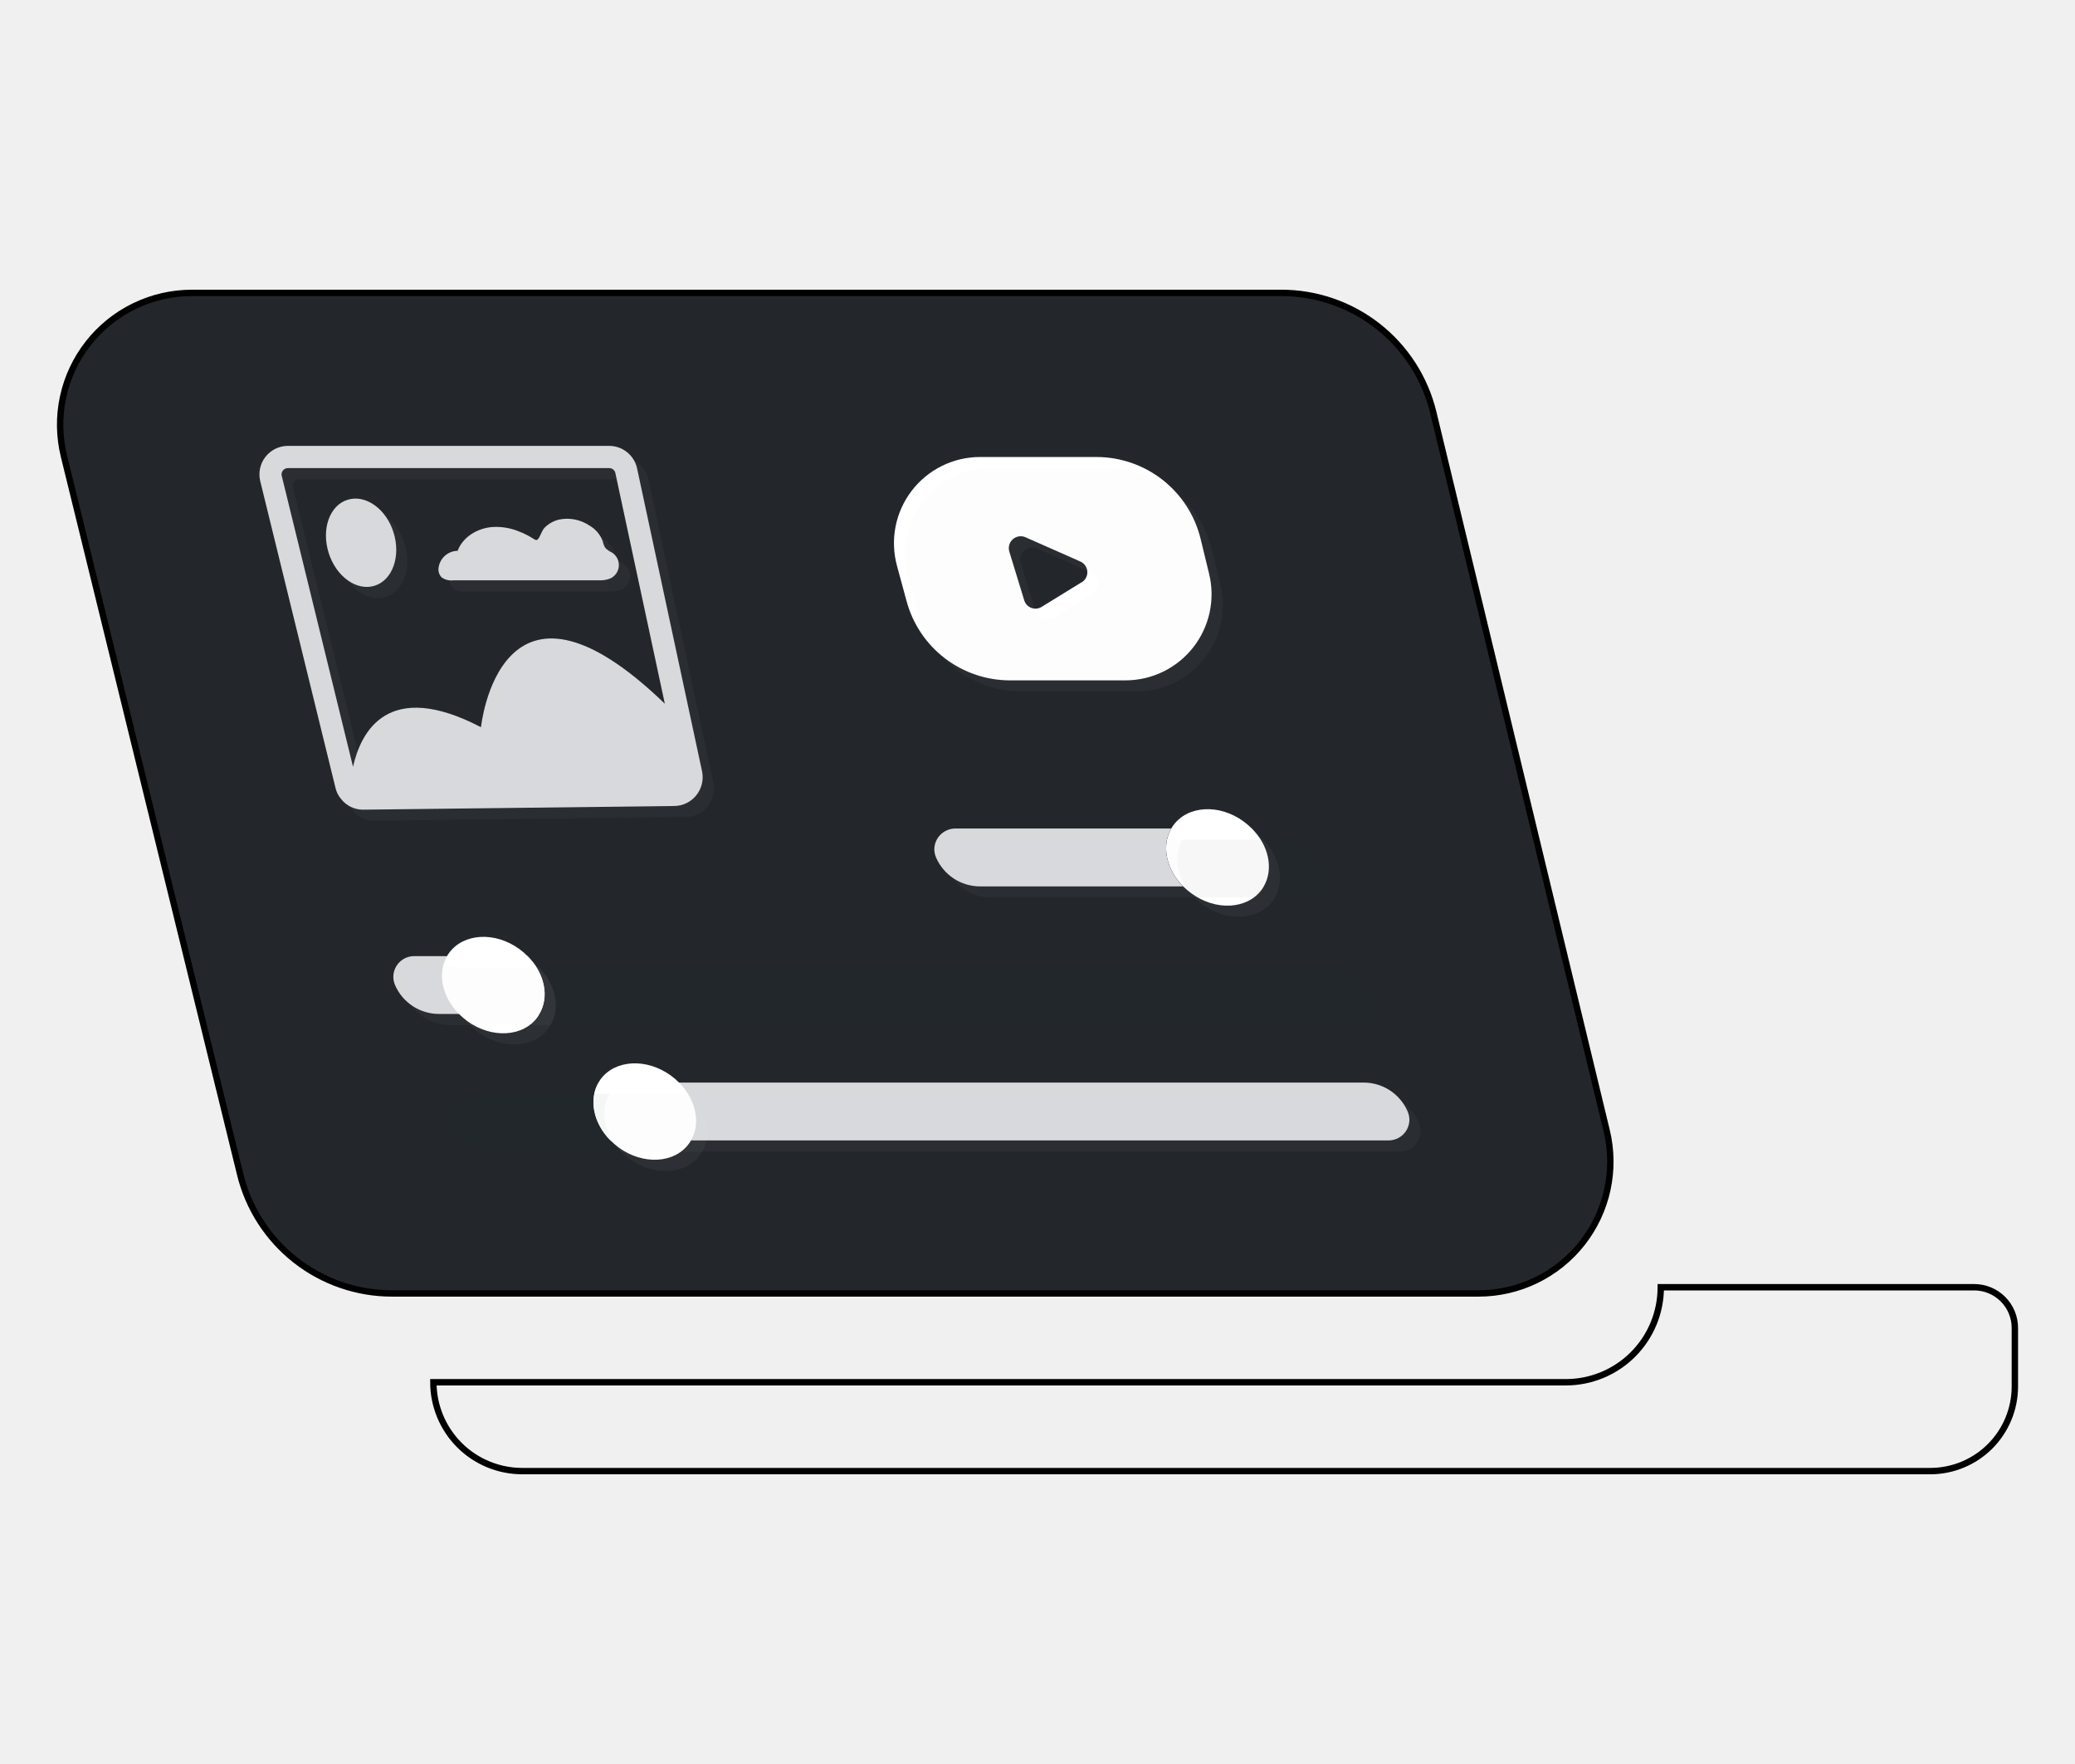
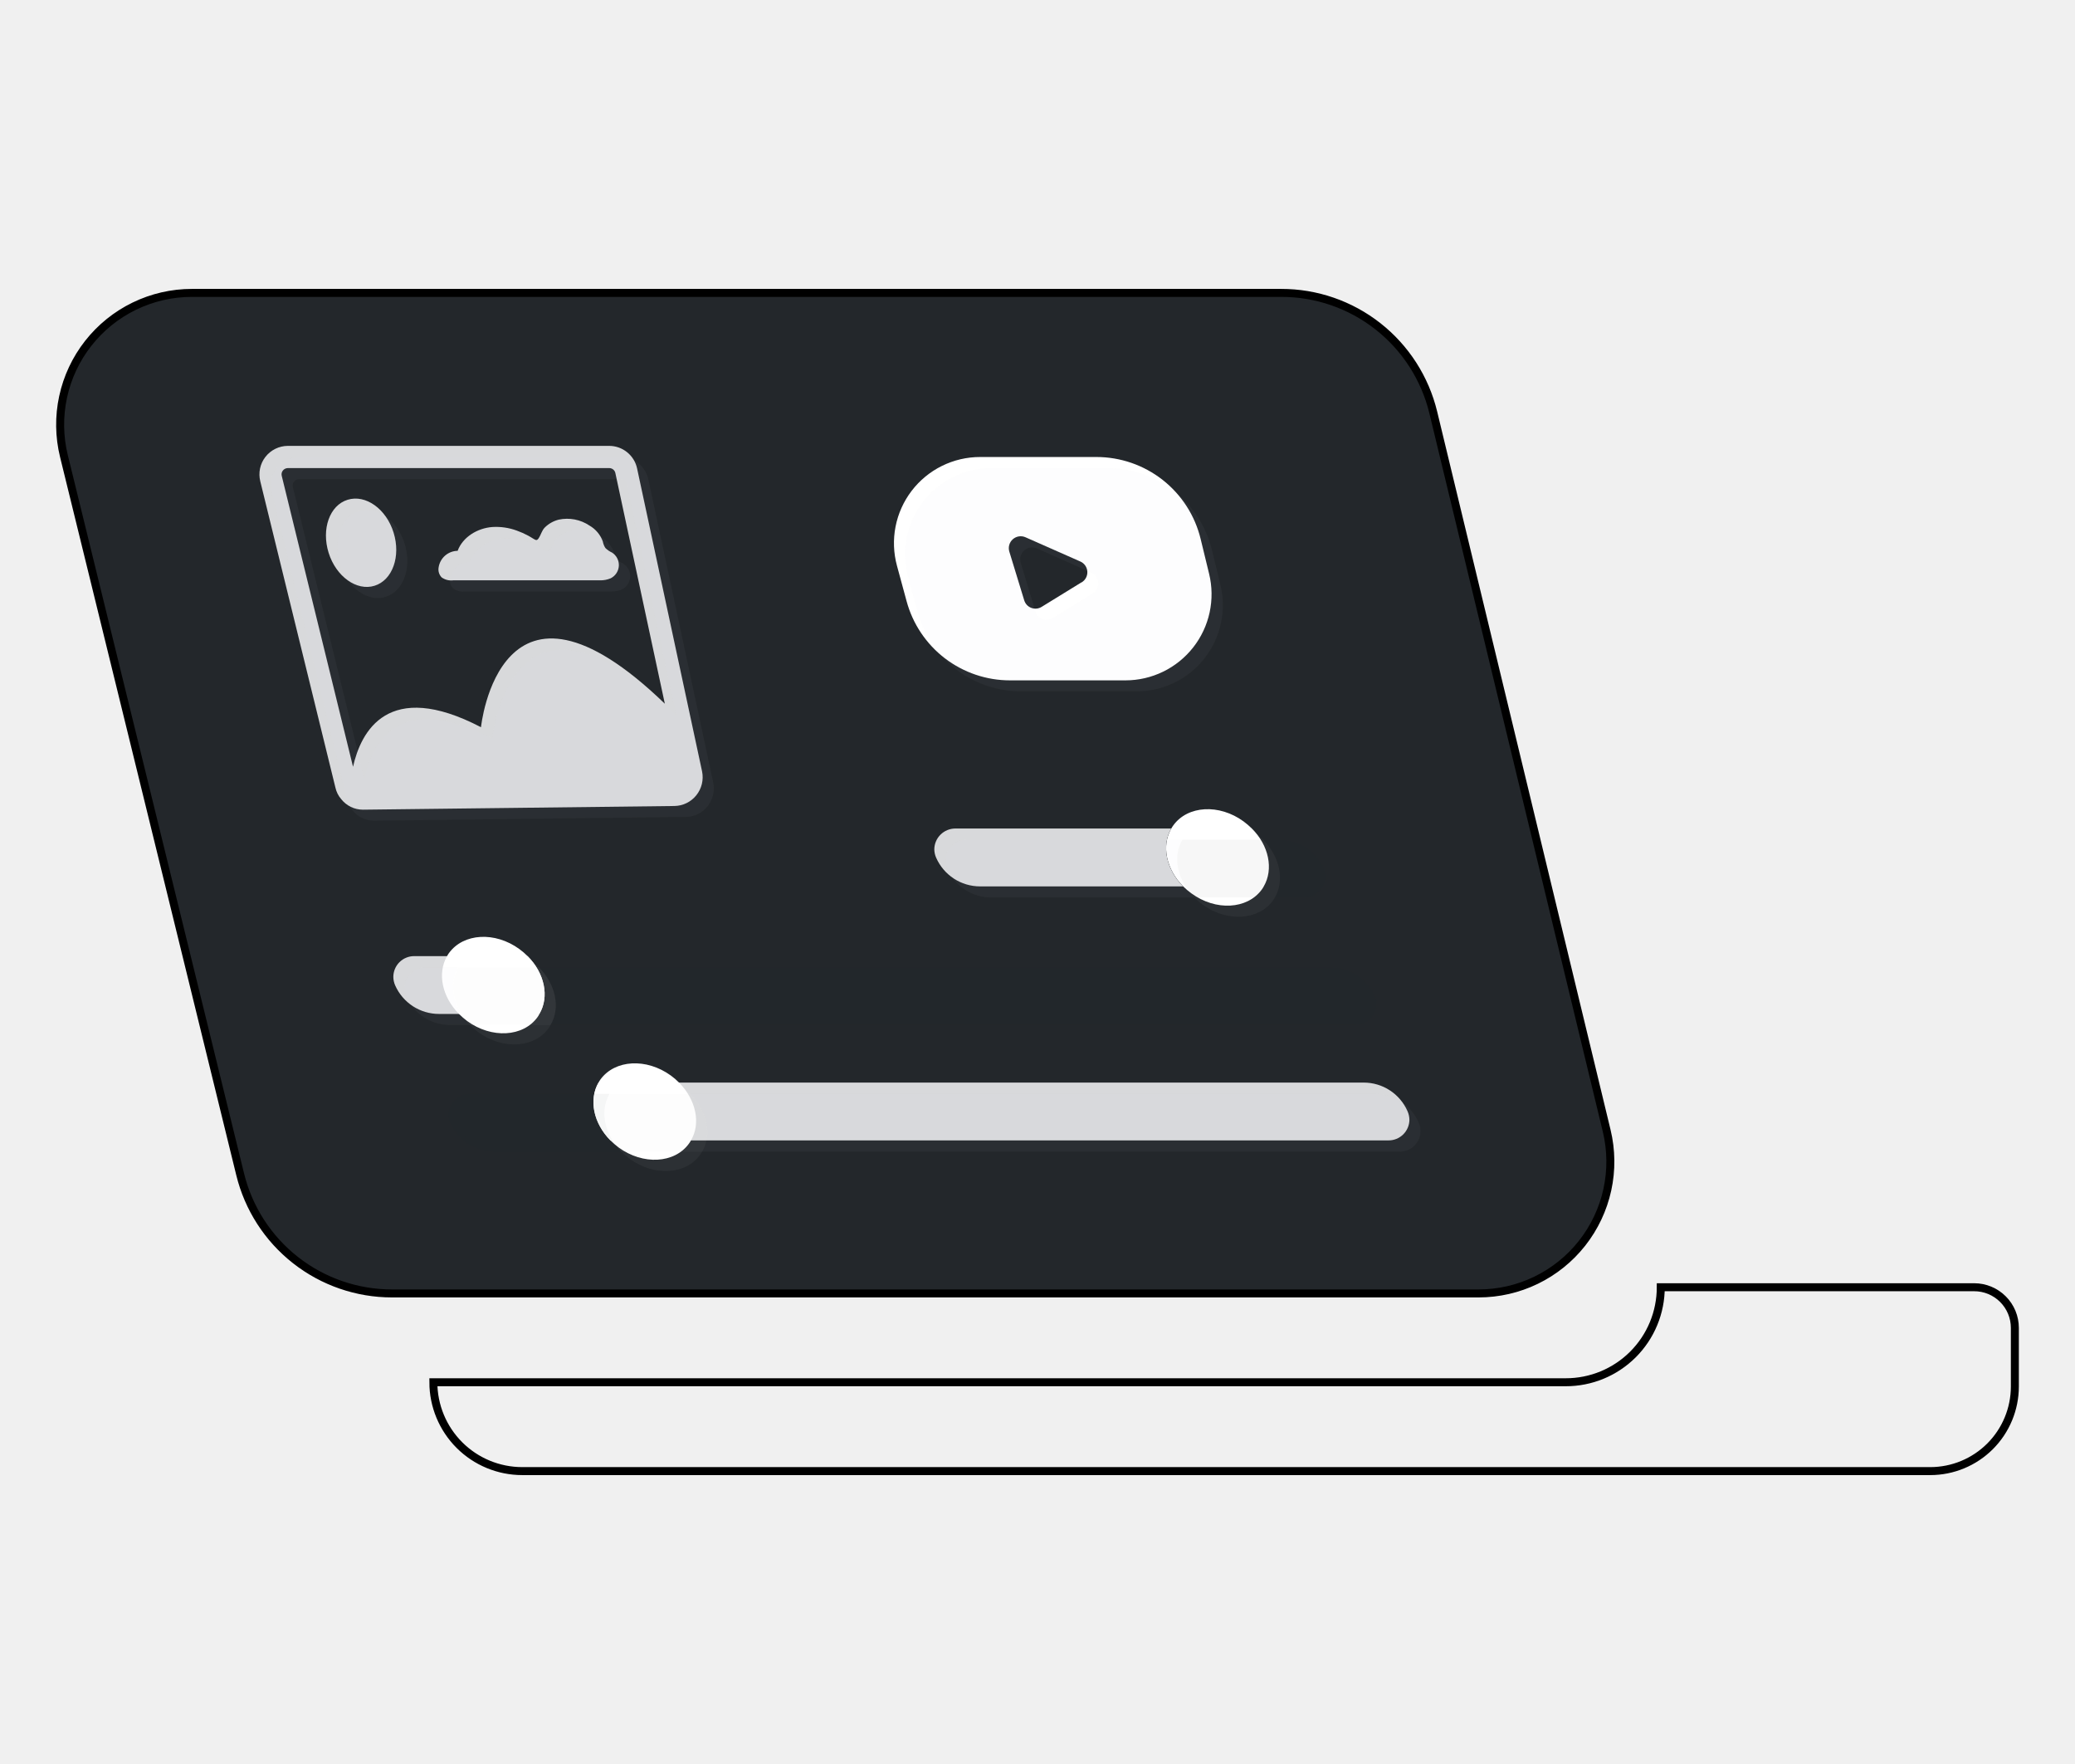
<svg xmlns="http://www.w3.org/2000/svg" width="260" height="221" viewBox="0 0 260 221" fill="none">
-   <path d="M241.873 184.305H235.308H65.433C62.481 184.303 59.651 183.13 57.563 181.043C55.476 178.955 54.303 176.125 54.301 173.173H196.187C197.751 173.175 199.3 172.869 200.746 172.271C202.191 171.674 203.505 170.797 204.611 169.692C205.718 168.586 206.595 167.273 207.193 165.827C207.791 164.382 208.098 162.833 208.097 161.269H247.362C248.032 161.268 248.695 161.399 249.314 161.655C249.933 161.911 250.495 162.286 250.969 162.76C251.443 163.233 251.819 163.795 252.076 164.414C252.332 165.033 252.464 165.696 252.464 166.366V173.714C252.461 176.522 251.344 179.214 249.359 181.2C247.373 183.185 244.681 184.302 241.873 184.305Z" stroke="black" stroke-width="0.8" stroke-miterlimit="10" />
+   <path d="M241.873 184.305H235.308H65.433C62.481 184.303 59.651 183.13 57.563 181.043C55.476 178.955 54.303 176.125 54.301 173.173H196.187C197.751 173.175 199.3 172.869 200.746 172.271C202.191 171.674 203.505 170.797 204.611 169.692C205.718 168.586 206.595 167.273 207.193 165.827C207.791 164.382 208.098 162.833 208.097 161.269H247.362C248.032 161.268 248.695 161.399 249.314 161.655C249.933 161.911 250.495 162.286 250.969 162.76C251.443 163.233 251.819 163.795 252.076 164.414C252.332 165.033 252.464 165.696 252.464 166.366V173.714C252.461 176.522 251.344 179.214 249.359 181.2C247.373 183.185 244.681 184.302 241.873 184.305Z" stroke="black" strokeWidth="0.8" stroke-miterlimit="10" />
  <path d="M24.044 36.695H160.533C164.929 36.689 169.2 38.163 172.656 40.879C176.113 43.595 178.555 47.396 179.59 51.668L201.319 141.659C201.905 144.087 201.933 146.617 201.4 149.058C200.867 151.498 199.787 153.786 198.242 155.749C196.697 157.711 194.726 159.298 192.479 160.389C190.232 161.48 187.766 162.046 185.268 162.046H49.13C44.742 162.05 40.48 160.58 37.028 157.872C33.575 155.165 31.132 151.375 30.091 147.113L8.011 57.139C7.414 54.709 7.378 52.174 7.906 49.728C8.433 47.281 9.509 44.986 11.054 43.017C12.598 41.048 14.57 39.455 16.821 38.36C19.071 37.265 21.541 36.695 24.044 36.695Z" fill="#23272B" />
-   <path d="M24.044 36.695H160.533C164.929 36.689 169.2 38.163 172.656 40.879C176.113 43.595 178.555 47.396 179.59 51.668L201.319 141.659C201.905 144.087 201.933 146.617 201.4 149.058C200.867 151.498 199.787 153.786 198.242 155.749C196.697 157.711 194.726 159.298 192.479 160.389C190.232 161.48 187.766 162.046 185.268 162.046H49.13C44.742 162.05 40.48 160.58 37.028 157.872C33.575 155.165 31.132 151.375 30.091 147.113L8.011 57.139C7.414 54.709 7.378 52.174 7.906 49.728C8.433 47.281 9.509 44.986 11.054 43.017C12.598 41.048 14.57 39.455 16.821 38.36C19.071 37.265 21.541 36.695 24.044 36.695V36.695Z" stroke="black" stroke-width="0.8" stroke-miterlimit="10" />
+   <path d="M24.044 36.695H160.533C164.929 36.689 169.2 38.163 172.656 40.879C176.113 43.595 178.555 47.396 179.59 51.668L201.319 141.659C201.905 144.087 201.933 146.617 201.4 149.058C200.867 151.498 199.787 153.786 198.242 155.749C196.697 157.711 194.726 159.298 192.479 160.389C190.232 161.48 187.766 162.046 185.268 162.046H49.13C44.742 162.05 40.48 160.58 37.028 157.872C33.575 155.165 31.132 151.375 30.091 147.113L8.011 57.139C7.414 54.709 7.378 52.174 7.906 49.728C8.433 47.281 9.509 44.986 11.054 43.017C12.598 41.048 14.57 39.455 16.821 38.36C19.071 37.265 21.541 36.695 24.044 36.695V36.695Z" stroke="black" strokeWidth="0.8" stroke-miterlimit="10" />
  <path d="M87.969 96.635L79.831 58.701C79.662 57.898 79.223 57.178 78.587 56.662C77.95 56.145 77.155 55.862 76.336 55.861H36.068C35.527 55.863 34.992 55.987 34.506 56.226C34.02 56.464 33.594 56.81 33.261 57.237C32.928 57.664 32.697 58.162 32.584 58.692C32.472 59.222 32.482 59.77 32.613 60.296L42.029 98.674C42.146 99.209 42.395 99.706 42.755 100.12C43.077 100.529 43.488 100.861 43.957 101.089C44.425 101.318 44.94 101.437 45.461 101.438H45.536L84.508 100.978C85.034 100.97 85.552 100.846 86.025 100.615C86.498 100.384 86.914 100.052 87.243 99.642C87.579 99.225 87.818 98.74 87.944 98.22C88.069 97.7 88.078 97.159 87.969 96.635ZM35.302 59.616C35.273 59.503 35.27 59.384 35.294 59.269C35.318 59.154 35.368 59.046 35.441 58.954C35.514 58.858 35.609 58.779 35.718 58.726C35.827 58.672 35.947 58.643 36.068 58.643H76.336C76.517 58.642 76.693 58.704 76.834 58.819C76.975 58.933 77.071 59.093 77.107 59.271L83.304 88.164C62.612 68.186 60.268 91.107 60.268 91.107C48.589 85.025 45.214 91.683 44.235 96.065L35.302 59.616Z" fill="#D8D9DB" />
  <path d="M46.93 73.386C49.176 72.689 50.242 69.712 49.32 66.734C48.399 63.757 45.824 61.914 43.561 62.611C41.298 63.307 40.25 66.285 41.177 69.257C42.104 72.228 44.69 74.083 46.93 73.386Z" fill="#D8D9DB" />
  <path d="M56.789 72.706H70.001C71.642 72.706 73.289 72.706 74.93 72.706H75.166C75.629 72.718 76.088 72.632 76.514 72.453C76.808 72.307 77.059 72.085 77.239 71.811C77.42 71.536 77.524 71.219 77.542 70.891C77.559 70.562 77.489 70.236 77.339 69.943C77.189 69.651 76.964 69.404 76.687 69.228C76.376 69.087 76.094 68.892 75.852 68.652C75.691 68.399 75.582 68.117 75.529 67.822C75.224 66.989 74.635 66.289 73.865 65.847C73.305 65.47 72.674 65.21 72.011 65.082C71.348 64.955 70.666 64.962 70.006 65.104C69.355 65.268 68.759 65.602 68.278 66.072C67.87 66.475 67.789 67.016 67.472 67.465C67.265 67.759 67.132 67.667 66.85 67.506C66.568 67.344 66.413 67.223 66.182 67.108C65.728 66.865 65.256 66.655 64.771 66.481C63.783 66.115 62.73 65.96 61.679 66.026C59.83 66.169 57.987 67.269 57.342 69.009C56.761 69.016 56.202 69.231 55.764 69.614C55.327 69.998 55.041 70.524 54.958 71.099C54.92 71.321 54.934 71.549 55 71.764C55.066 71.979 55.182 72.175 55.338 72.338C55.758 72.639 56.276 72.77 56.789 72.706Z" fill="#D8D9DB" />
  <path d="M151.503 71.889L150.443 67.529C149.733 64.598 148.057 61.992 145.686 60.128C143.315 58.265 140.386 57.253 137.37 57.255H122.817C121.157 57.253 119.518 57.635 118.029 58.37C116.54 59.104 115.241 60.173 114.232 61.492C113.224 62.811 112.533 64.345 112.214 65.974C111.895 67.604 111.957 69.285 112.393 70.887L113.597 75.316C114.366 78.165 116.053 80.681 118.396 82.475C120.74 84.269 123.609 85.24 126.561 85.238H141.027C142.661 85.237 144.274 84.864 145.743 84.149C147.212 83.434 148.499 82.394 149.508 81.109C150.517 79.823 151.221 78.325 151.566 76.728C151.912 75.131 151.89 73.476 151.503 71.889ZM135.499 72.966L130.529 76.024C130.337 76.145 130.12 76.221 129.894 76.245C129.669 76.269 129.441 76.24 129.228 76.16C129.016 76.081 128.824 75.954 128.669 75.788C128.514 75.623 128.4 75.423 128.334 75.206L126.463 69.09C126.384 68.819 126.384 68.53 126.463 68.259C126.542 67.988 126.696 67.744 126.908 67.557C127.12 67.37 127.38 67.247 127.659 67.202C127.938 67.158 128.224 67.193 128.484 67.305L135.378 70.351C135.624 70.462 135.835 70.639 135.988 70.861C136.141 71.084 136.23 71.345 136.245 71.615C136.26 71.885 136.2 72.153 136.073 72.392C135.945 72.63 135.754 72.829 135.522 72.966H135.499Z" fill="white" />
  <path d="M148.255 111.05H122.794C121.628 111.048 120.488 110.707 119.513 110.069C118.538 109.431 117.769 108.523 117.3 107.456C117.154 107.128 117.076 106.773 117.069 106.414C117.075 105.719 117.355 105.055 117.848 104.566C118.341 104.076 119.007 103.801 119.701 103.799H146.769C145.496 105.953 146.141 108.931 148.255 111.05Z" fill="#D8D9DB" />
  <path d="M164.748 108.435C164.747 109.128 164.471 109.792 163.981 110.282C163.491 110.772 162.827 111.048 162.134 111.05H148.254C146.141 108.931 145.496 105.953 146.769 103.799H158.989C160.153 103.8 161.291 104.138 162.267 104.773C163.242 105.408 164.012 106.312 164.483 107.376C164.643 107.707 164.733 108.068 164.748 108.435Z" fill="#23272B" />
  <path d="M158.35 111.05C158.278 111.188 158.195 111.321 158.102 111.447C156.283 113.929 152.343 114.16 149.285 111.925C148.92 111.66 148.575 111.367 148.254 111.05C146.141 108.93 145.496 105.953 146.769 103.799C146.84 103.662 146.923 103.531 147.016 103.407C148.819 100.908 152.775 100.689 155.816 102.906C156.185 103.178 156.533 103.477 156.858 103.799C158.989 105.918 159.606 108.896 158.35 111.05Z" fill="white" />
  <path d="M171.124 124.445C171.118 125.14 170.838 125.804 170.345 126.293C169.852 126.783 169.186 127.058 168.492 127.06H67.582C68.872 124.894 68.227 121.929 66.107 119.815H165.399C166.564 119.815 167.703 120.154 168.678 120.791C169.653 121.428 170.421 122.336 170.887 123.403C171.037 123.73 171.117 124.085 171.124 124.445Z" fill="#23272B" />
  <path d="M67.582 127.031H55.01C53.846 127.031 52.707 126.694 51.732 126.059C50.756 125.424 49.986 124.519 49.516 123.455C49.367 123.121 49.289 122.76 49.285 122.395C49.284 122.052 49.352 121.712 49.483 121.395C49.614 121.077 49.807 120.789 50.05 120.547C50.293 120.304 50.581 120.112 50.899 119.982C51.216 119.851 51.556 119.785 51.9 119.786H66.107C68.227 121.9 68.872 124.866 67.582 127.031Z" fill="#D8D9DB" />
  <path d="M67.582 127.031C67.523 127.173 67.445 127.307 67.352 127.429C65.549 129.928 61.593 130.141 58.546 127.924C58.179 127.652 57.833 127.354 57.51 127.031C55.407 124.912 54.762 121.952 56.018 119.787C56.088 119.647 56.171 119.514 56.266 119.389C58.085 116.907 62.025 116.677 65.083 118.905C65.448 119.171 65.79 119.466 66.108 119.787C68.227 121.9 68.872 124.866 67.582 127.031Z" fill="white" />
  <path d="M76.485 142.874H60.51C59.346 142.873 58.208 142.535 57.233 141.9C56.258 141.265 55.487 140.361 55.015 139.298C54.857 138.976 54.767 138.625 54.751 138.267C54.752 137.571 55.029 136.904 55.521 136.412C56.014 135.92 56.681 135.642 57.377 135.641H74.982C73.755 137.818 74.383 140.778 76.485 142.874Z" fill="#23272B" />
  <path d="M176.601 140.3C176.592 140.991 176.309 141.65 175.814 142.133C175.32 142.615 174.654 142.882 173.963 142.874H76.486C74.383 140.755 73.739 137.795 74.994 135.629H170.876C172.041 135.629 173.18 135.968 174.155 136.606C175.13 137.243 175.898 138.15 176.365 139.217C176.517 139.558 176.597 139.927 176.601 140.3Z" fill="#D8D9DB" />
  <path d="M86.575 142.874C86.505 143.014 86.423 143.147 86.328 143.272C84.525 145.771 80.569 145.984 77.528 143.767C77.159 143.495 76.811 143.197 76.486 142.874C74.383 140.755 73.739 137.795 74.994 135.629C75.066 135.491 75.149 135.358 75.242 135.232C77.061 132.75 81.001 132.531 84.059 134.748C84.425 135.012 84.768 135.307 85.084 135.629C87.203 137.766 87.848 140.743 86.575 142.874Z" fill="white" />
  <g opacity="0.21">
    <path opacity="0.21" d="M89.362 98.023L81.242 60.089C81.074 59.286 80.635 58.567 79.998 58.051C79.361 57.535 78.566 57.254 77.746 57.255H37.473C36.928 57.255 36.39 57.38 35.901 57.62C35.411 57.861 34.984 58.211 34.651 58.643C34.322 59.066 34.093 59.559 33.983 60.084C33.873 60.609 33.885 61.153 34.018 61.672L43.434 100.056C43.549 100.591 43.796 101.088 44.154 101.502C44.477 101.911 44.89 102.242 45.359 102.47C45.829 102.697 46.344 102.815 46.866 102.815H46.959L85.924 102.348C86.449 102.342 86.966 102.22 87.438 101.99C87.91 101.76 88.326 101.428 88.654 101.018C88.985 100.602 89.22 100.117 89.343 99.6C89.465 99.082 89.472 98.544 89.362 98.023ZM36.69 61.01C36.661 60.896 36.658 60.777 36.684 60.662C36.709 60.547 36.76 60.439 36.834 60.348C36.906 60.251 37 60.172 37.108 60.118C37.216 60.064 37.335 60.036 37.456 60.037H77.723C77.905 60.035 78.081 60.096 78.222 60.21C78.364 60.323 78.462 60.481 78.501 60.659L84.698 89.552C63.999 69.568 61.661 92.495 61.661 92.495C49.988 86.413 46.607 93.071 45.634 97.453L36.69 61.01Z" fill="#D8D9DB" />
    <path opacity="0.21" d="M48.323 74.774C50.564 74.077 51.635 71.099 50.708 68.128C49.78 65.156 47.218 63.302 44.949 63.998C42.679 64.695 41.637 67.673 42.559 70.65C43.48 73.628 46.112 75.493 48.323 74.774Z" fill="#D8D9DB" />
    <path opacity="0.21" d="M58.206 74.1H71.412C73.059 74.1 74.7 74.1 76.347 74.1H76.577C77.04 74.113 77.499 74.026 77.925 73.847C78.221 73.702 78.472 73.481 78.654 73.206C78.836 72.932 78.941 72.614 78.959 72.285C78.976 71.956 78.906 71.628 78.754 71.336C78.603 71.043 78.376 70.797 78.098 70.621C77.79 70.475 77.508 70.281 77.263 70.046C77.107 69.788 76.998 69.505 76.94 69.21C76.635 68.38 76.048 67.683 75.282 67.241C74.721 66.863 74.09 66.602 73.425 66.474C72.761 66.347 72.078 66.355 71.417 66.498C70.777 66.664 70.192 66.998 69.724 67.465C69.309 67.869 69.235 68.404 68.918 68.859C68.71 69.153 68.578 69.061 68.296 68.894C68.014 68.727 67.858 68.617 67.628 68.496C67.173 68.255 66.702 68.047 66.217 67.874C65.229 67.507 64.176 67.35 63.124 67.414C61.276 67.558 59.433 68.663 58.782 70.397C58.201 70.406 57.642 70.622 57.206 71.006C56.77 71.391 56.486 71.918 56.403 72.493C56.366 72.714 56.381 72.941 56.446 73.156C56.511 73.371 56.624 73.568 56.778 73.731C57.194 74.023 57.701 74.154 58.206 74.1Z" fill="#D8D9DB" />
    <path opacity="0.21" d="M152.919 73.276L151.86 68.922C151.148 65.991 149.471 63.383 147.099 61.519C144.728 59.654 141.798 58.641 138.781 58.643H124.205C122.546 58.642 120.91 59.023 119.422 59.757C117.935 60.49 116.637 61.557 115.629 62.874C114.62 64.191 113.929 65.722 113.609 67.35C113.288 68.977 113.347 70.656 113.781 72.257L114.984 76.691C115.754 79.541 117.442 82.058 119.787 83.852C122.131 85.645 125.002 86.616 127.954 86.614H142.42C144.055 86.615 145.668 86.244 147.138 85.531C148.609 84.817 149.898 83.779 150.909 82.495C151.92 81.211 152.626 79.714 152.974 78.117C153.322 76.52 153.304 74.865 152.919 73.276ZM136.909 74.342L131.922 77.417C131.731 77.539 131.514 77.614 131.289 77.638C131.064 77.662 130.836 77.633 130.624 77.554C130.412 77.474 130.221 77.347 130.066 77.181C129.912 77.016 129.798 76.816 129.733 76.599L127.89 70.477C127.813 70.206 127.815 69.919 127.894 69.649C127.973 69.378 128.128 69.136 128.339 68.95C128.551 68.763 128.811 68.641 129.089 68.596C129.367 68.552 129.653 68.587 129.912 68.698L136.754 71.739C136.996 71.851 137.204 72.027 137.355 72.248C137.506 72.469 137.594 72.727 137.61 72.994C137.626 73.261 137.569 73.527 137.445 73.764C137.322 74.002 137.137 74.201 136.909 74.342Z" fill="#D8D9DB" />
    <path opacity="0.21" d="M149.648 112.438H124.187C123.023 112.436 121.883 112.096 120.908 111.459C119.933 110.822 119.163 109.916 118.693 108.85C118.514 108.452 118.438 108.016 118.472 107.581C118.506 107.146 118.65 106.727 118.889 106.362C119.129 105.997 119.456 105.699 119.842 105.495C120.227 105.29 120.658 105.187 121.095 105.193H148.162C146.895 107.341 147.529 110.324 149.648 112.438Z" fill="#D8D9DB" />
    <path opacity="0.21" d="M166.108 109.823C166.108 110.516 165.833 111.18 165.344 111.67C164.855 112.16 164.191 112.436 163.499 112.438H149.648C147.529 110.324 146.884 107.341 148.157 105.193H160.383C161.547 105.192 162.686 105.53 163.662 106.165C164.637 106.8 165.407 107.705 165.877 108.769C166.025 109.101 166.103 109.46 166.108 109.823Z" fill="#23272B" />
    <path opacity="0.21" d="M159.738 112.438C159.67 112.579 159.587 112.712 159.49 112.835C157.671 115.317 153.731 115.548 150.673 113.319C150.309 113.052 149.967 112.757 149.648 112.438C147.529 110.324 146.884 107.341 148.157 105.193C148.229 105.053 148.313 104.92 148.41 104.796C150.213 102.296 154.169 102.083 157.21 104.3C157.579 104.572 157.927 104.87 158.252 105.193C160.354 107.312 160.999 110.272 159.738 112.438Z" fill="white" />
    <path opacity="0.21" d="M172.511 125.811C172.505 126.505 172.225 127.168 171.732 127.657C171.24 128.145 170.574 128.419 169.88 128.419H68.975C70.265 126.254 69.62 123.294 67.501 121.175H166.787C167.953 121.174 169.094 121.514 170.07 122.153C171.045 122.791 171.814 123.7 172.281 124.768C172.429 125.096 172.507 125.451 172.511 125.811Z" fill="#23272B" />
    <path opacity="0.21" d="M68.976 128.419H56.398C55.235 128.419 54.097 128.081 53.122 127.447C52.147 126.814 51.377 125.911 50.904 124.849C50.759 124.514 50.681 124.154 50.673 123.789C50.673 123.096 50.949 122.431 51.439 121.94C51.929 121.45 52.594 121.175 53.288 121.175H67.501C69.621 123.294 70.266 126.254 68.976 128.419Z" fill="#D8D9DB" />
    <path opacity="0.21" d="M68.975 128.419C68.916 128.563 68.837 128.697 68.739 128.817C66.937 131.316 62.98 131.535 59.939 129.318C59.57 129.044 59.222 128.744 58.897 128.419C56.795 126.306 56.15 123.34 57.411 121.175C57.479 121.034 57.562 120.9 57.659 120.777C59.479 118.295 63.418 118.065 66.476 120.299C66.838 120.566 67.181 120.858 67.501 121.175C69.62 123.294 70.265 126.254 68.975 128.419Z" fill="white" />
    <path opacity="0.21" d="M77.873 144.285H61.874C60.712 144.283 59.575 143.945 58.6 143.312C57.625 142.678 56.854 141.776 56.38 140.715C56.236 140.386 56.157 140.032 56.15 139.672C56.153 138.975 56.431 138.308 56.924 137.815C57.417 137.322 58.085 137.044 58.782 137.041H76.387C75.126 139.206 75.771 142.172 77.873 144.285Z" fill="#23272B" />
    <path opacity="0.21" d="M177.994 141.688C177.993 142.03 177.925 142.369 177.793 142.685C177.661 143.001 177.468 143.288 177.225 143.529C176.982 143.77 176.694 143.961 176.377 144.091C176.061 144.221 175.721 144.287 175.379 144.285H77.873C75.771 142.172 75.126 139.206 76.387 137.041H172.263C173.429 137.04 174.57 137.38 175.546 138.018C176.522 138.657 177.29 139.566 177.757 140.634C177.907 140.966 177.987 141.324 177.994 141.688Z" fill="#D8D9DB" />
    <path opacity="0.21" d="M87.968 144.285C87.896 144.425 87.811 144.558 87.715 144.683C85.912 147.182 81.956 147.401 78.915 145.184C78.546 144.91 78.198 144.61 77.873 144.285C75.771 142.172 75.126 139.206 76.387 137.04C76.455 136.899 76.538 136.766 76.634 136.643C78.454 134.161 82.394 133.948 85.451 136.165C85.814 136.432 86.156 136.724 86.477 137.04C88.596 139.16 89.241 142.137 87.968 144.285Z" fill="white" />
  </g>
</svg>
